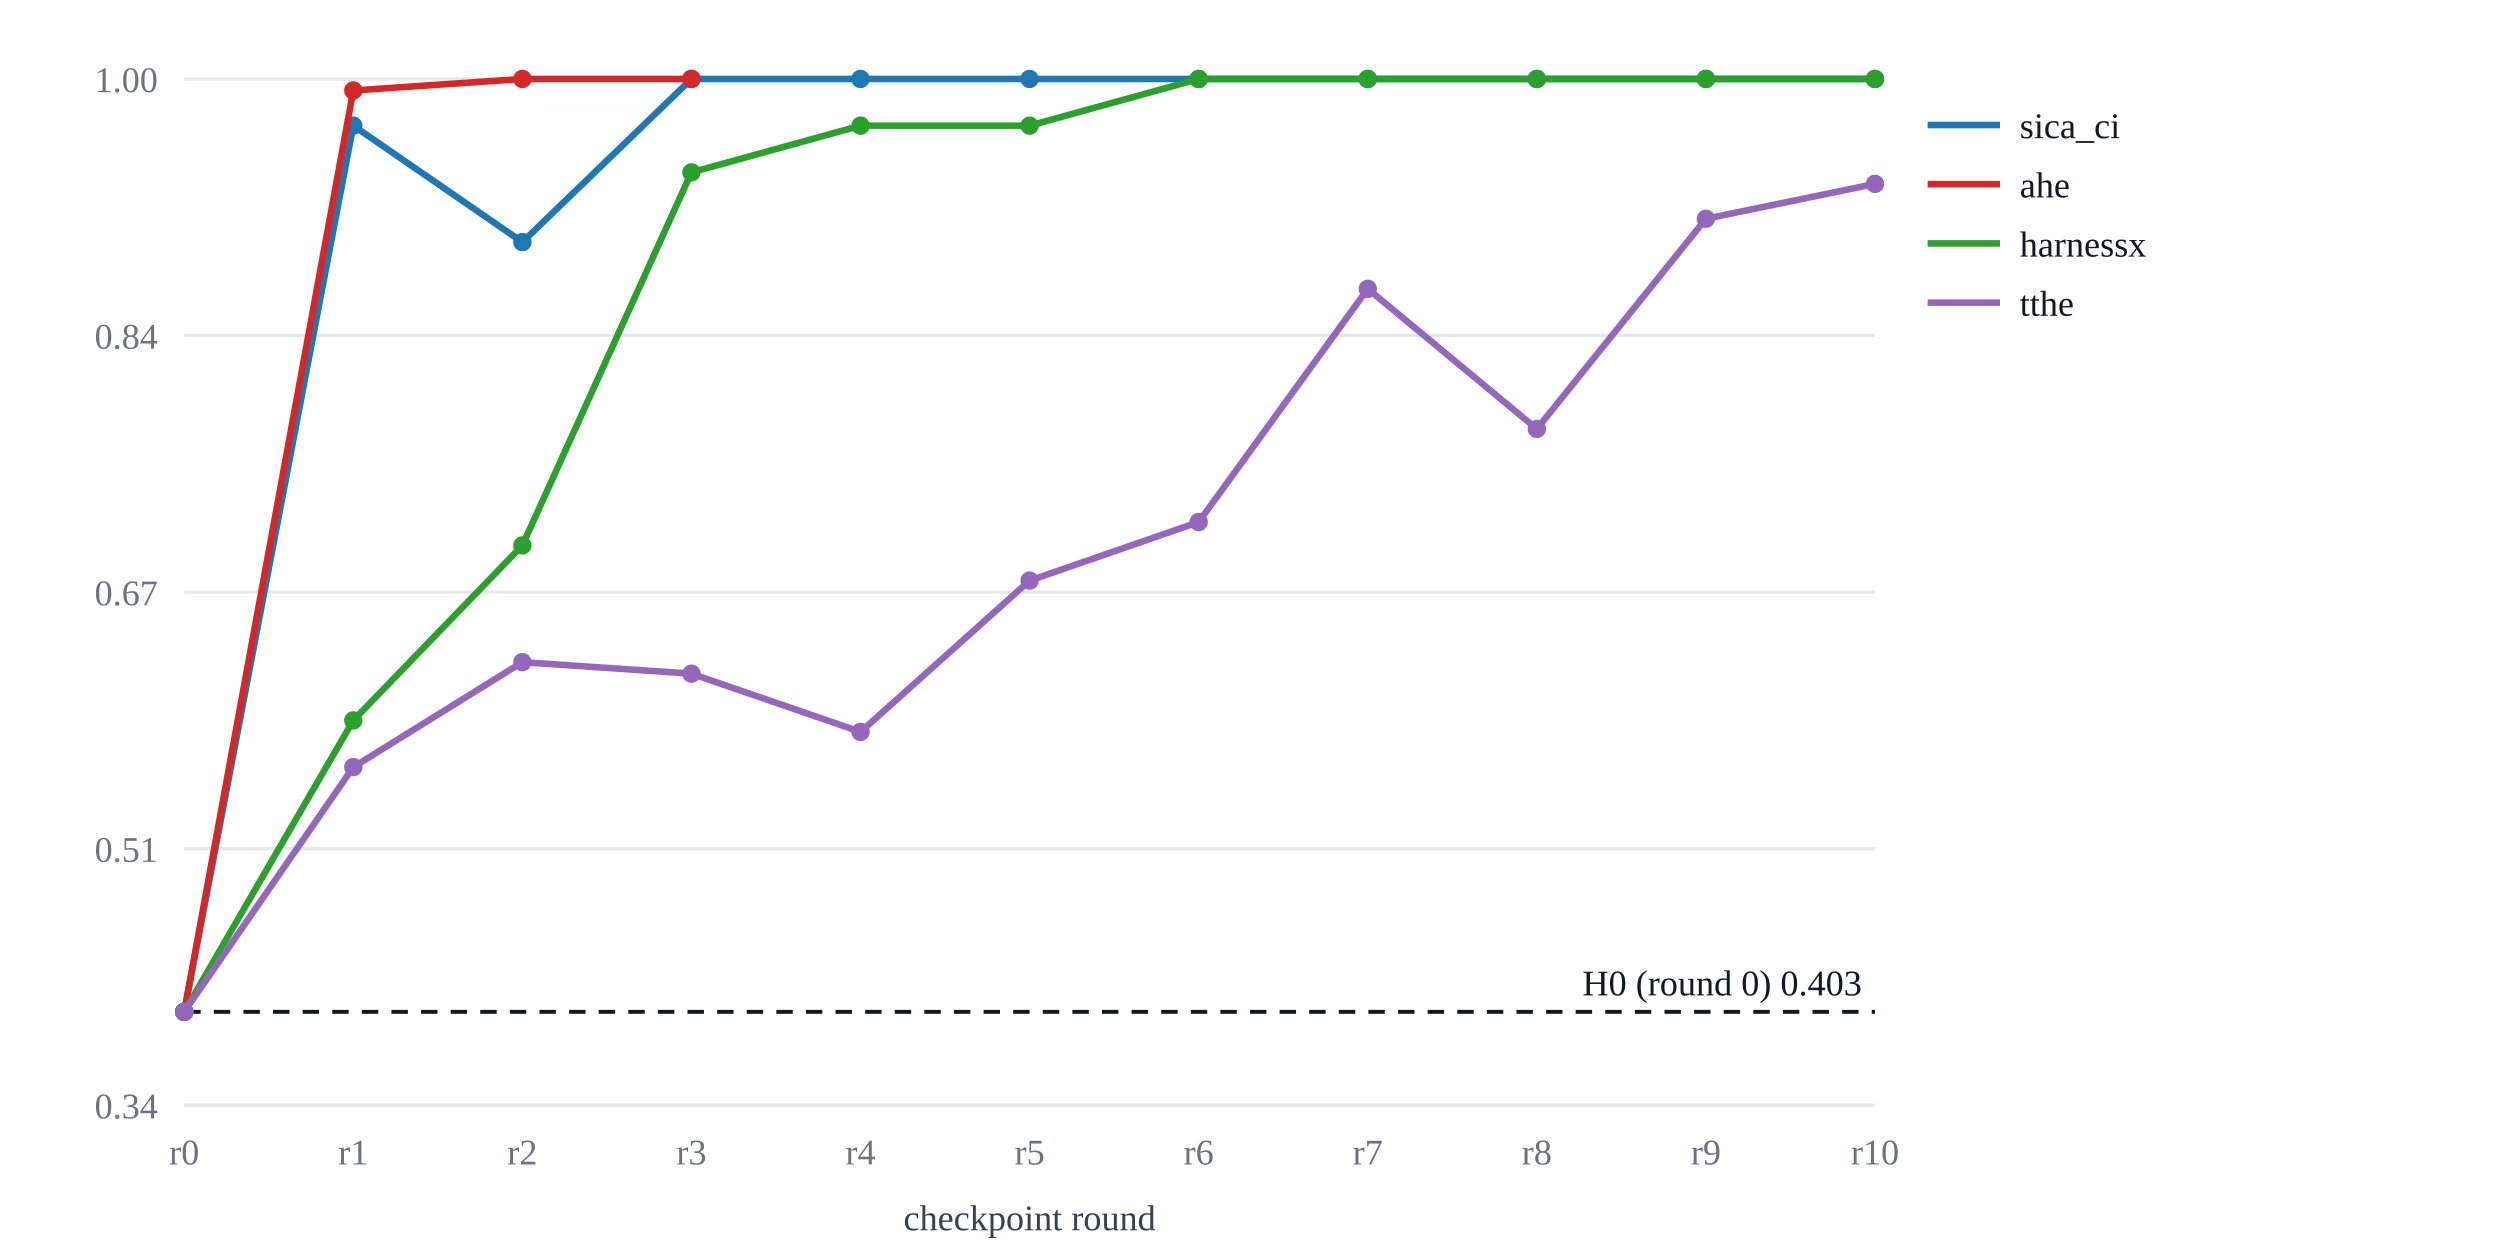
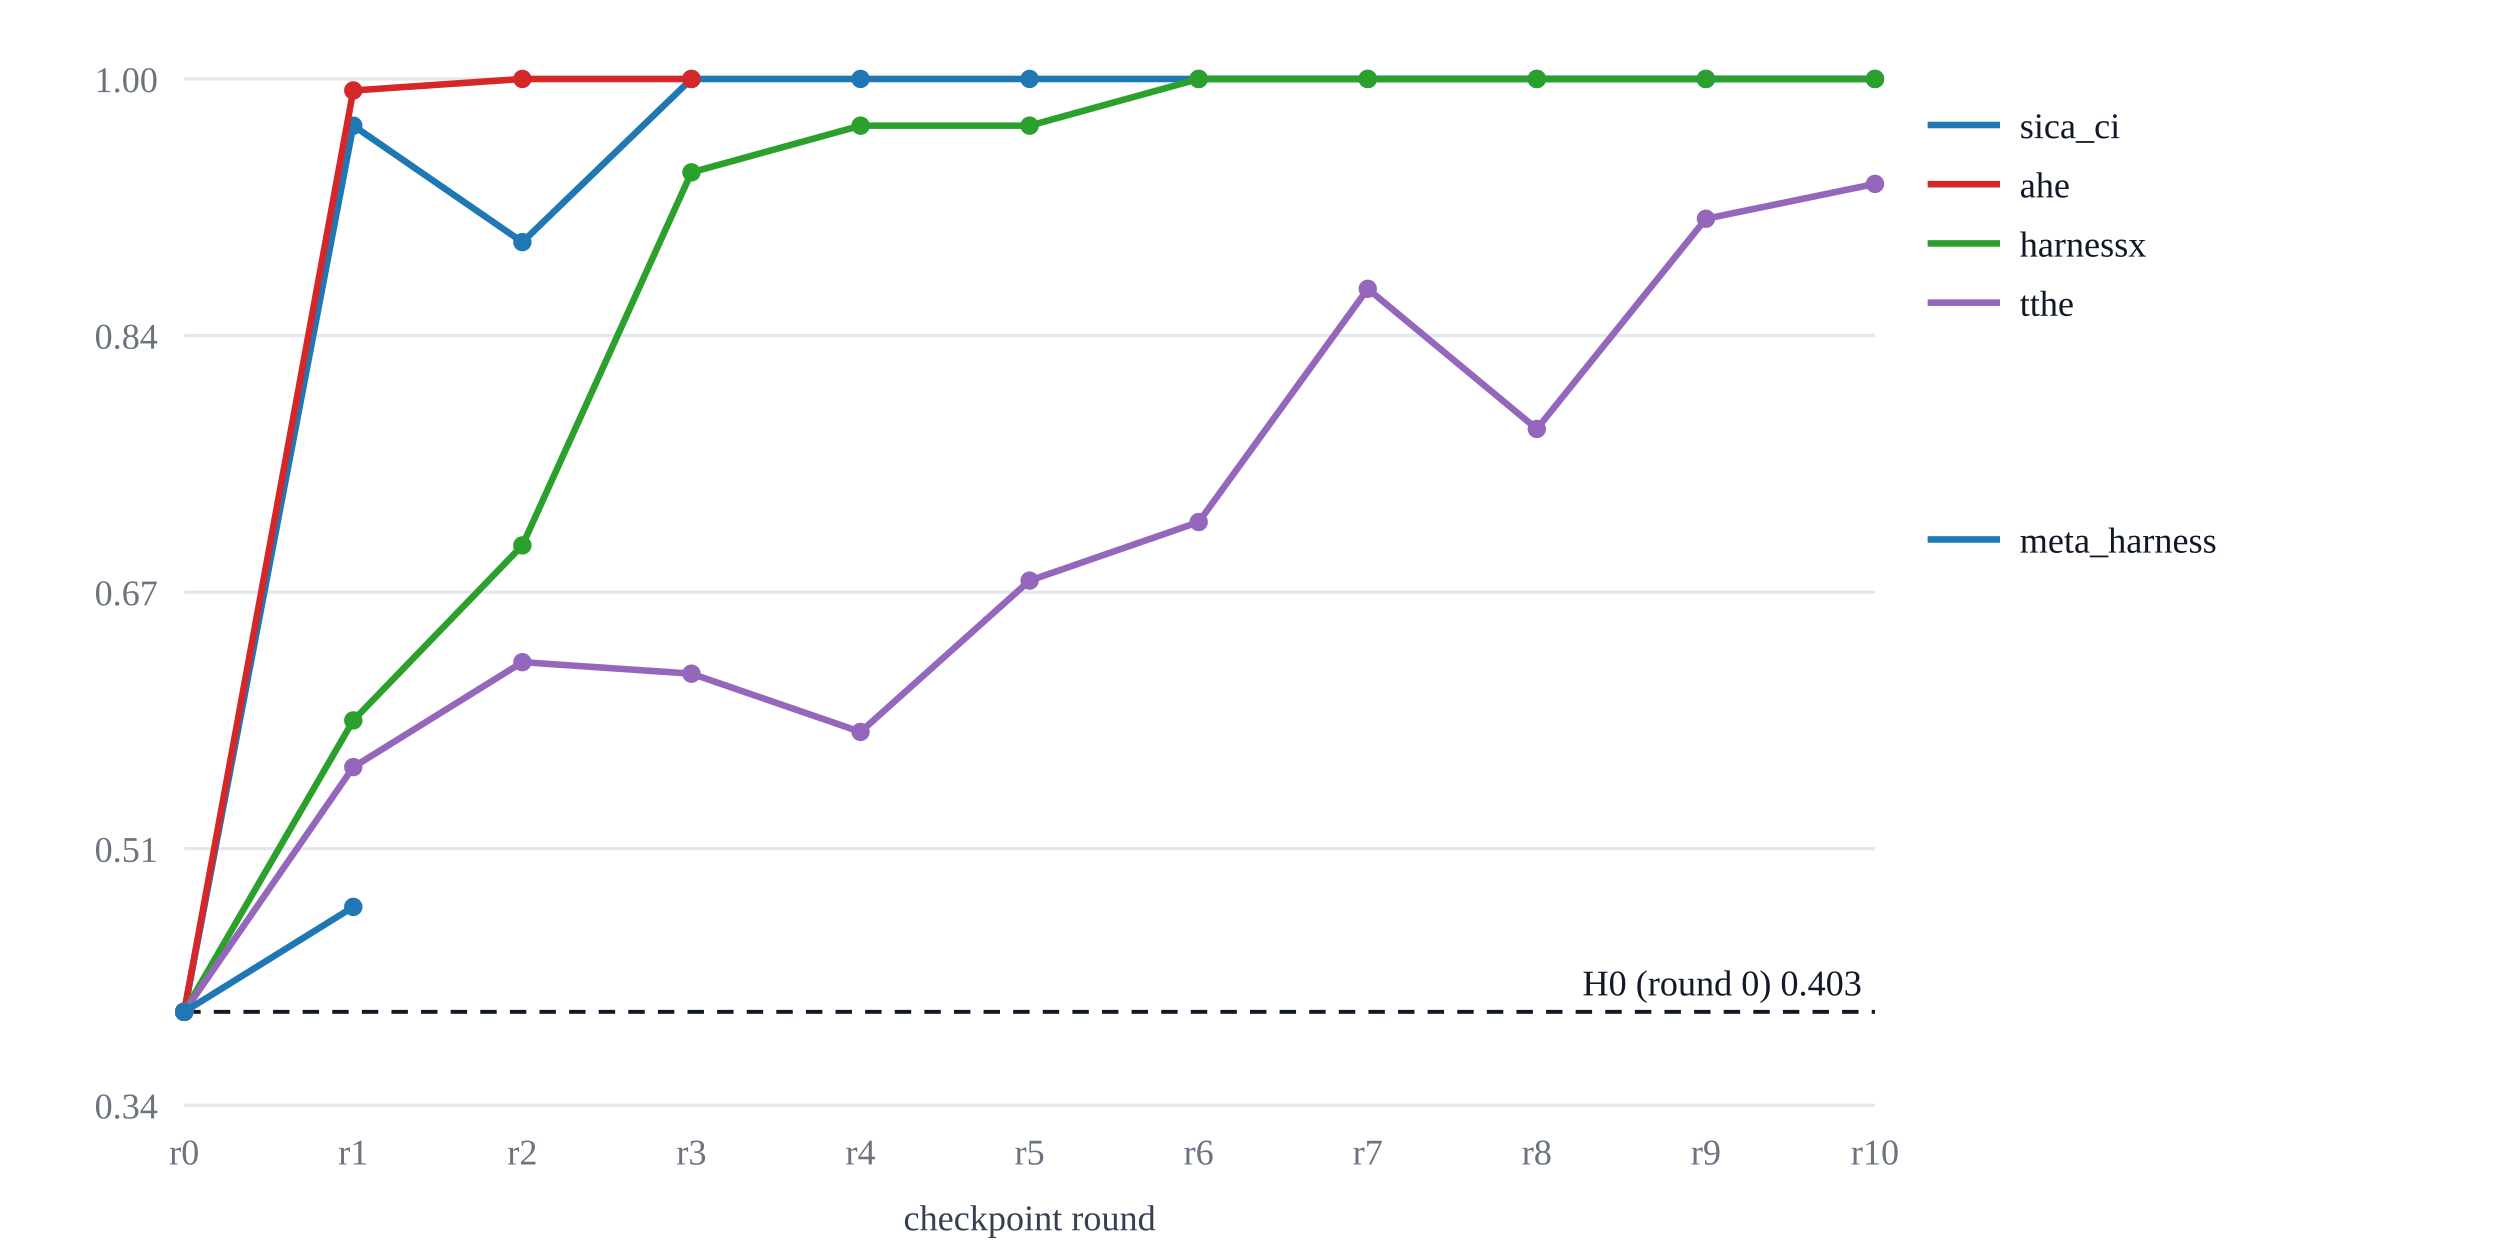
<svg xmlns="http://www.w3.org/2000/svg" width="760" height="380" viewBox="0 0 760 380" role="img" aria-label="Score by checkpoint round on valid_unseen">
  <rect width="760" height="380" fill="#ffffff" />
  <line x1="56" y1="336.0" x2="570" y2="336.0" stroke="#e5e7eb" stroke-width="1" />
  <text x="48" y="340.0" font-size="11" fill="#6b7280" text-anchor="end">0.34</text>
  <line x1="56" y1="258.0" x2="570" y2="258.0" stroke="#e5e7eb" stroke-width="1" />
  <text x="48" y="262.0" font-size="11" fill="#6b7280" text-anchor="end">0.51</text>
  <line x1="56" y1="180.0" x2="570" y2="180.0" stroke="#e5e7eb" stroke-width="1" />
  <text x="48" y="184.0" font-size="11" fill="#6b7280" text-anchor="end">0.67</text>
  <line x1="56" y1="102.0" x2="570" y2="102.0" stroke="#e5e7eb" stroke-width="1" />
  <text x="48" y="106.0" font-size="11" fill="#6b7280" text-anchor="end">0.84</text>
  <line x1="56" y1="24.0" x2="570" y2="24.0" stroke="#e5e7eb" stroke-width="1" />
  <text x="48" y="28.0" font-size="11" fill="#6b7280" text-anchor="end">1.00</text>
  <text x="56.0" y="354" font-size="11" fill="#6b7280" text-anchor="middle">r0</text>
  <text x="107.4" y="354" font-size="11" fill="#6b7280" text-anchor="middle">r1</text>
  <text x="158.8" y="354" font-size="11" fill="#6b7280" text-anchor="middle">r2</text>
  <text x="210.2" y="354" font-size="11" fill="#6b7280" text-anchor="middle">r3</text>
  <text x="261.6" y="354" font-size="11" fill="#6b7280" text-anchor="middle">r4</text>
  <text x="313.0" y="354" font-size="11" fill="#6b7280" text-anchor="middle">r5</text>
  <text x="364.4" y="354" font-size="11" fill="#6b7280" text-anchor="middle">r6</text>
  <text x="415.8" y="354" font-size="11" fill="#6b7280" text-anchor="middle">r7</text>
  <text x="467.2" y="354" font-size="11" fill="#6b7280" text-anchor="middle">r8</text>
  <text x="518.6" y="354" font-size="11" fill="#6b7280" text-anchor="middle">r9</text>
  <text x="570.0" y="354" font-size="11" fill="#6b7280" text-anchor="middle">r10</text>
  <line x1="56" y1="307.6" x2="570" y2="307.6" stroke="#111827" stroke-width="1.2" stroke-dasharray="5 4" />
  <text x="566" y="302.6" font-size="11" fill="#111827" text-anchor="end">H0 (round 0) 0.403</text>
  <g data-method-line="sica_ci">
    <path d="M56.0,307.6 L107.4,38.2 L158.8,73.6 L210.2,24.0 L261.6,24.0 L313.0,24.0 L364.4,24.0 L415.8,24.0 L467.2,24.0 L518.6,24.0 L570.0,24.0" fill="none" stroke="#1f77b4" stroke-width="2" />
    <circle cx="56.0" cy="307.6" r="2.8" fill="#1f77b4" />
    <circle cx="107.4" cy="38.2" r="2.8" fill="#1f77b4" />
    <circle cx="158.8" cy="73.6" r="2.8" fill="#1f77b4" />
    <circle cx="210.2" cy="24.0" r="2.8" fill="#1f77b4" />
    <circle cx="261.6" cy="24.0" r="2.8" fill="#1f77b4" />
    <circle cx="313.0" cy="24.0" r="2.8" fill="#1f77b4" />
    <circle cx="364.4" cy="24.0" r="2.8" fill="#1f77b4" />
    <circle cx="415.8" cy="24.0" r="2.8" fill="#1f77b4" />
    <circle cx="467.2" cy="24.0" r="2.8" fill="#1f77b4" />
    <circle cx="518.6" cy="24.0" r="2.8" fill="#1f77b4" />
    <circle cx="570.0" cy="24.0" r="2.8" fill="#1f77b4" />
    <line x1="586" y1="38" x2="608" y2="38" stroke="#1f77b4" stroke-width="2" />
    <text x="614" y="42" font-size="11" fill="#111827">sica_ci</text>
  </g>
  <g data-method-line="ahe">
    <path d="M56.0,307.6 L107.4,27.5 L158.8,24.0 L210.2,24.0" fill="none" stroke="#d62728" stroke-width="2" />
    <circle cx="56.0" cy="307.6" r="2.8" fill="#d62728" />
    <circle cx="107.4" cy="27.5" r="2.8" fill="#d62728" />
    <circle cx="158.8" cy="24.0" r="2.8" fill="#d62728" />
    <circle cx="210.2" cy="24.0" r="2.8" fill="#d62728" />
    <line x1="586" y1="56" x2="608" y2="56" stroke="#d62728" stroke-width="2" />
    <text x="614" y="60" font-size="11" fill="#111827">ahe</text>
  </g>
  <g data-method-line="harnessx">
    <path d="M56.0,307.6 L107.4,219.0 L158.8,165.8 L210.2,52.4 L261.6,38.2 L313.0,38.2 L364.4,24.0 L415.8,24.0 L467.2,24.0 L518.6,24.0 L570.0,24.0" fill="none" stroke="#2ca02c" stroke-width="2" />
    <circle cx="56.0" cy="307.6" r="2.8" fill="#2ca02c" />
    <circle cx="107.4" cy="219.0" r="2.8" fill="#2ca02c" />
    <circle cx="158.8" cy="165.8" r="2.8" fill="#2ca02c" />
    <circle cx="210.2" cy="52.4" r="2.8" fill="#2ca02c" />
    <circle cx="261.6" cy="38.2" r="2.8" fill="#2ca02c" />
    <circle cx="313.0" cy="38.2" r="2.8" fill="#2ca02c" />
    <circle cx="364.4" cy="24.0" r="2.8" fill="#2ca02c" />
    <circle cx="415.8" cy="24.0" r="2.8" fill="#2ca02c" />
    <circle cx="467.2" cy="24.0" r="2.8" fill="#2ca02c" />
    <circle cx="518.6" cy="24.0" r="2.8" fill="#2ca02c" />
    <circle cx="570.0" cy="24.0" r="2.8" fill="#2ca02c" />
    <line x1="586" y1="74" x2="608" y2="74" stroke="#2ca02c" stroke-width="2" />
    <text x="614" y="78" font-size="11" fill="#111827">harnessx</text>
  </g>
  <g data-method-line="tthe">
    <path d="M56.0,307.6 L107.4,233.2 L158.8,201.3 L210.2,204.8 L261.6,222.5 L313.0,176.5 L364.4,158.7 L415.8,87.8 L467.2,130.4 L518.6,66.5 L570.0,55.9" fill="none" stroke="#9467bd" stroke-width="2" />
    <circle cx="56.0" cy="307.6" r="2.8" fill="#9467bd" />
    <circle cx="107.4" cy="233.2" r="2.8" fill="#9467bd" />
    <circle cx="158.8" cy="201.3" r="2.8" fill="#9467bd" />
    <circle cx="210.2" cy="204.8" r="2.8" fill="#9467bd" />
    <circle cx="261.6" cy="222.5" r="2.8" fill="#9467bd" />
    <circle cx="313.0" cy="176.5" r="2.8" fill="#9467bd" />
    <circle cx="364.4" cy="158.7" r="2.8" fill="#9467bd" />
    <circle cx="415.8" cy="87.8" r="2.8" fill="#9467bd" />
    <circle cx="467.2" cy="130.4" r="2.8" fill="#9467bd" />
    <circle cx="518.6" cy="66.5" r="2.8" fill="#9467bd" />
    <circle cx="570.0" cy="55.9" r="2.8" fill="#9467bd" />
    <line x1="586" y1="92" x2="608" y2="92" stroke="#9467bd" stroke-width="2" />
    <text x="614" y="96" font-size="11" fill="#111827">tthe</text>
  </g>
+   <g data-method-line="meta_harness">
+     <path d="M56.0,307.6 L107.4,275.7" fill="none" stroke="#1f77b4" stroke-width="2" />
+     <circle cx="56.0" cy="307.6" r="2.8" fill="#1f77b4" />
+     <circle cx="107.4" cy="275.7" r="2.8" fill="#1f77b4" />
+     <line x1="586" y1="164" x2="608" y2="164" stroke="#1f77b4" stroke-width="2" />
+     <text x="614" y="168" font-size="11" fill="#111827">meta_harness</text>
+   </g>
  <text x="313" y="374" font-size="11" fill="#374151" text-anchor="middle">checkpoint round</text>
</svg>
